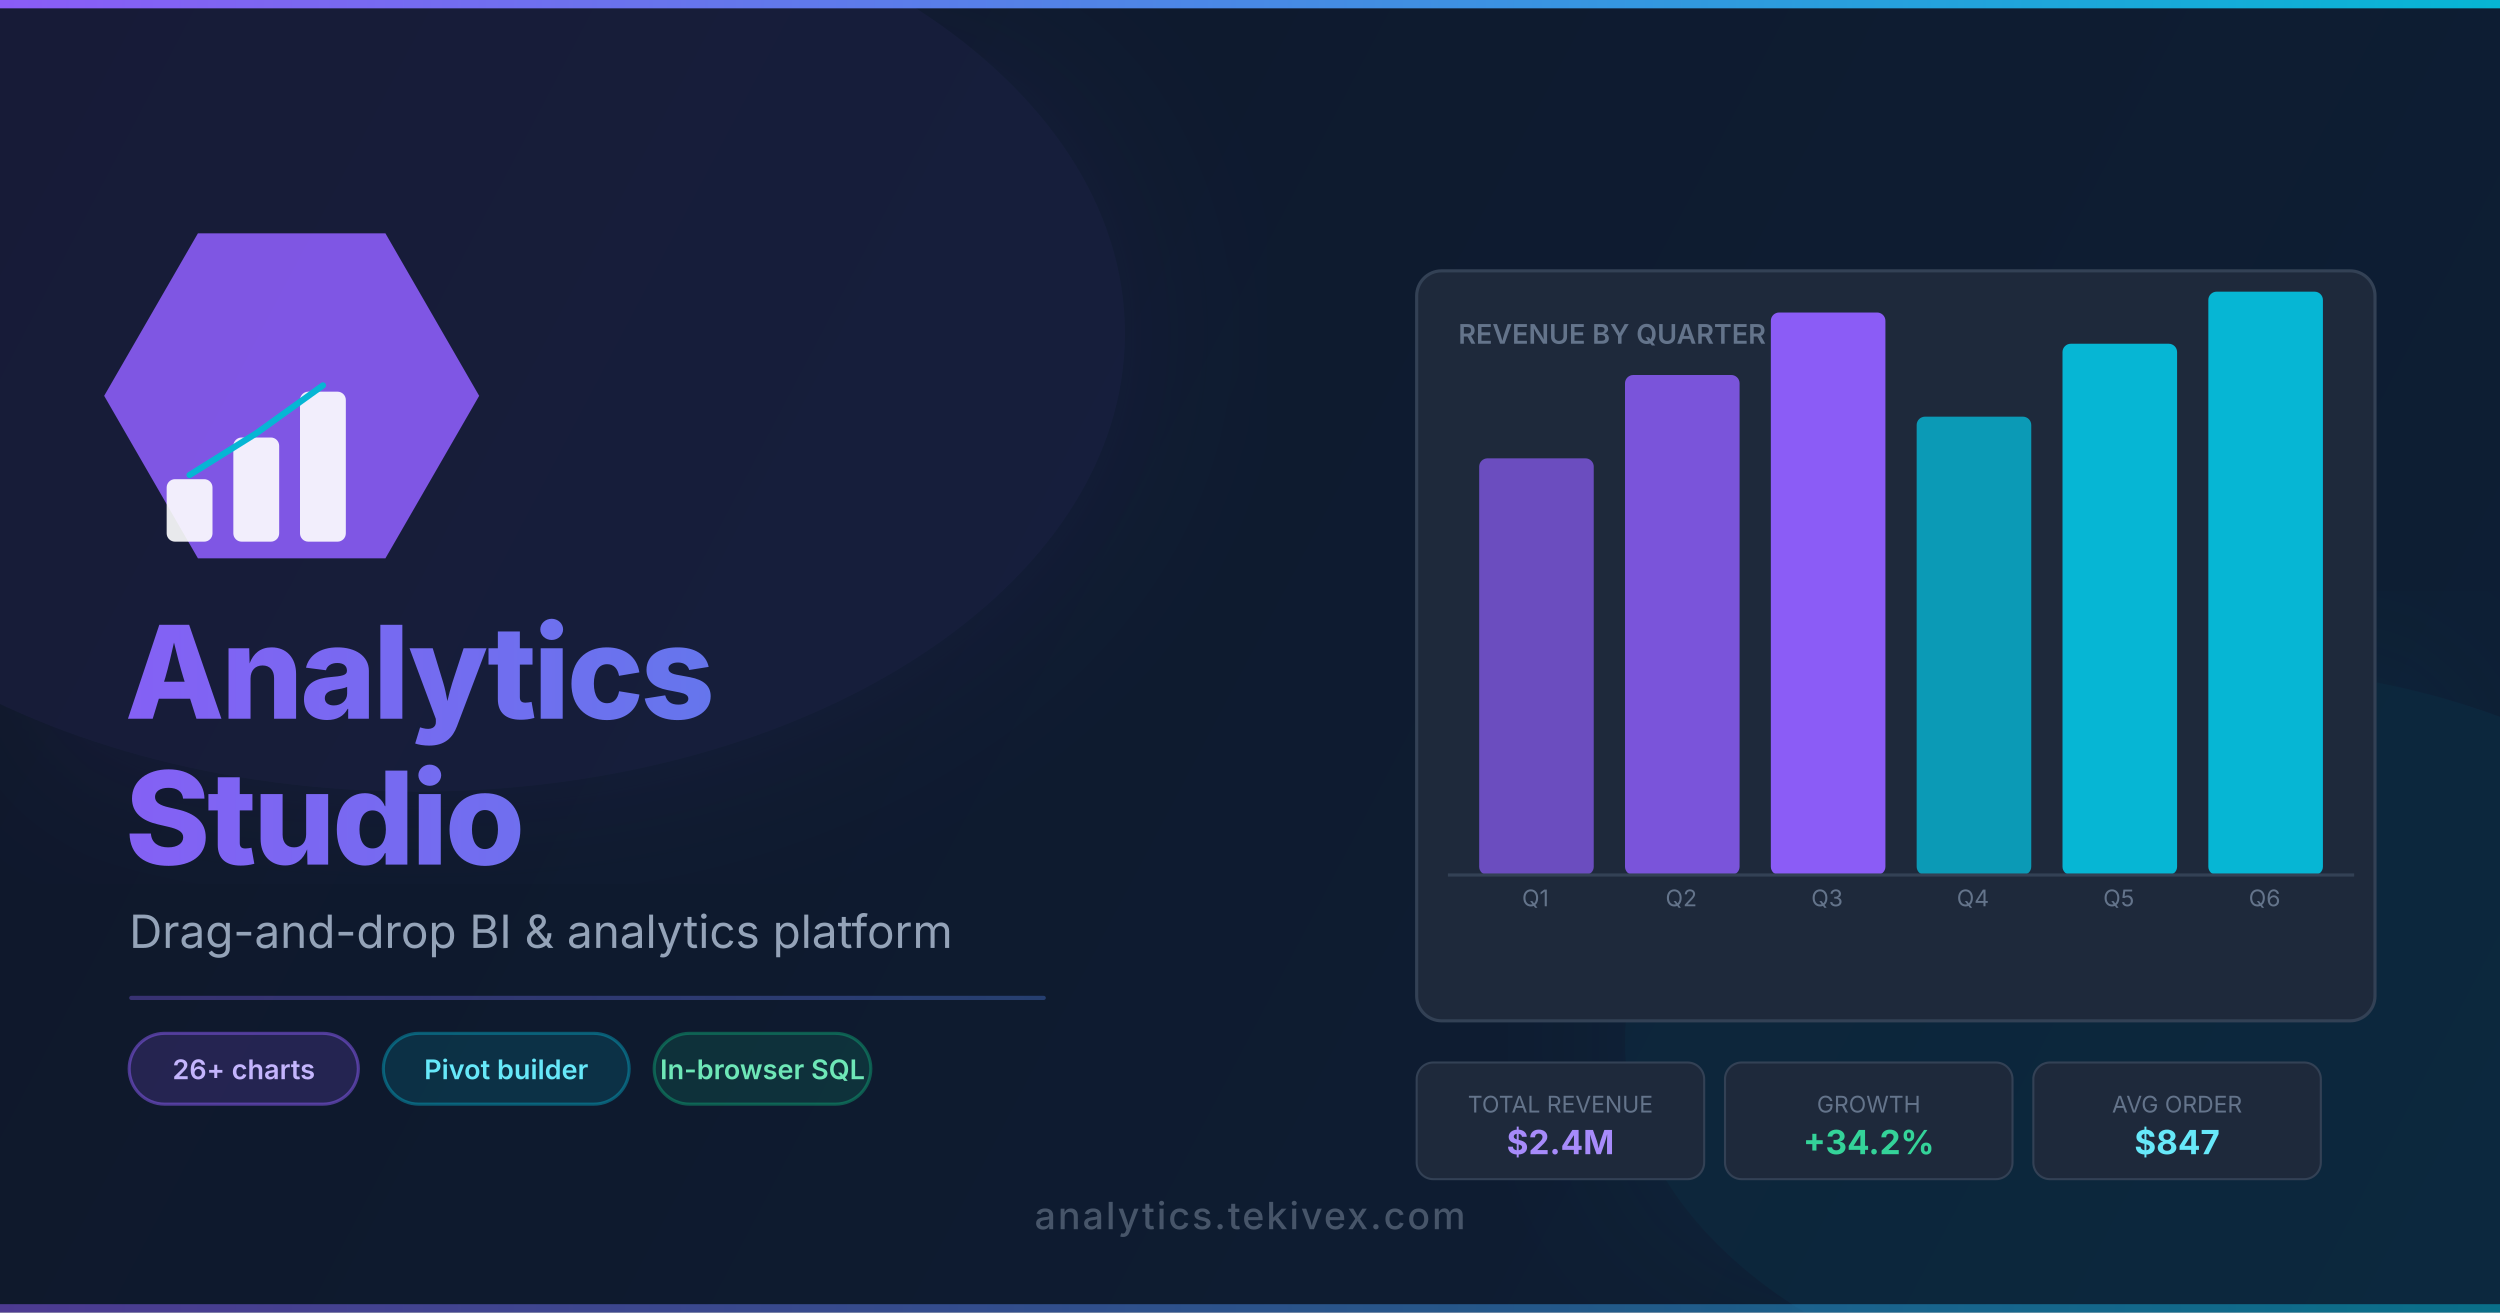
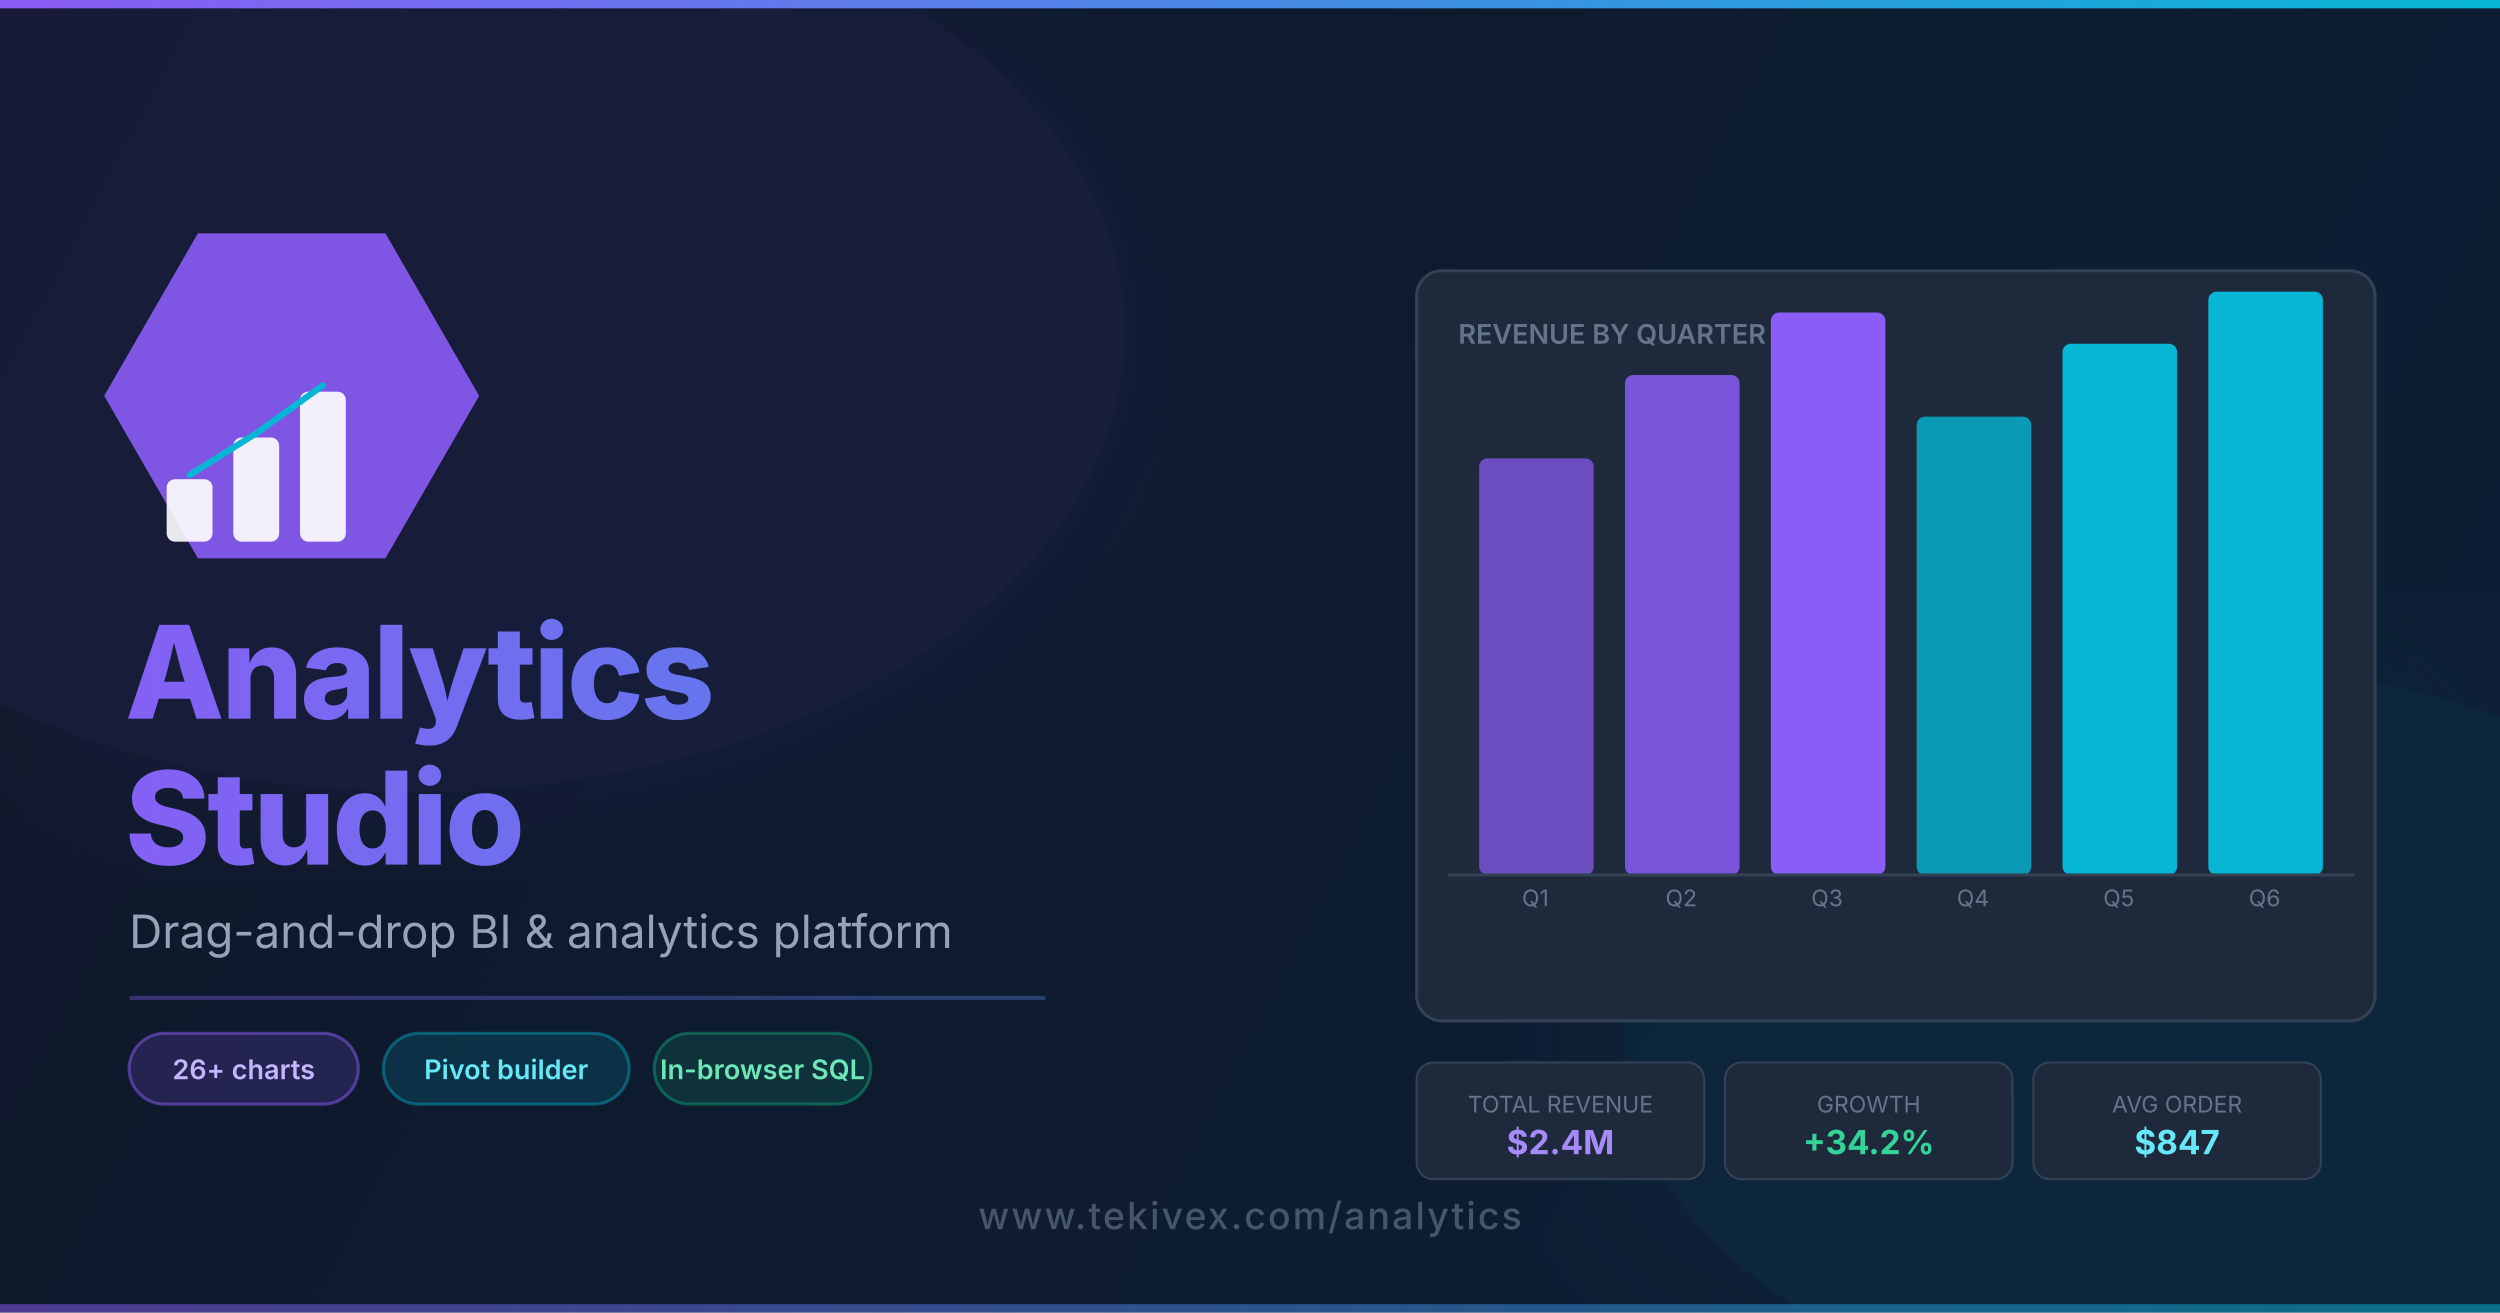
<svg xmlns="http://www.w3.org/2000/svg" viewBox="0 0 1200 630" width="1200" height="630">
  <defs>
    <linearGradient id="bg" x1="0" y1="0" x2="1200" y2="630" gradientUnits="userSpaceOnUse">
      <stop offset="0%" stop-color="#0f172a" />
      <stop offset="100%" stop-color="#0d1f35" />
    </linearGradient>
    <linearGradient id="accent" x1="0" y1="0" x2="1200" y2="0" gradientUnits="userSpaceOnUse">
      <stop offset="0%" stop-color="#8b5cf6" />
      <stop offset="100%" stop-color="#06b6d4" />
    </linearGradient>
    <filter id="softglow">
      <feGaussianBlur stdDeviation="45" result="blur" />
      <feComposite in="SourceGraphic" in2="blur" operator="over" />
    </filter>
  </defs>
  <rect width="1200" height="630" fill="url(#bg)" />
  <ellipse cx="200" cy="160" rx="340" ry="220" fill="#8b5cf6" opacity="0.07" filter="url(#softglow)" />
  <ellipse cx="1060" cy="500" rx="280" ry="180" fill="#06b6d4" opacity="0.06" filter="url(#softglow)" />
  <rect x="0" y="0" width="1200" height="4" fill="url(#accent)" />
  <rect x="680" y="130" width="460" height="360" rx="12" fill="#1e293b" stroke="#334155" stroke-width="1.5" />
  <text x="700" y="165" font-family="Inter,sans-serif" font-size="13" font-weight="600" fill="#64748b">REVENUE BY QUARTER</text>
  <rect x="710" y="220" width="55" height="200" rx="4" fill="#8b5cf6" opacity="0.7" />
  <rect x="780" y="180" width="55" height="240" rx="4" fill="#8b5cf6" opacity="0.85" />
  <rect x="850" y="150" width="55" height="270" rx="4" fill="#8b5cf6" />
  <rect x="920" y="200" width="55" height="220" rx="4" fill="#06b6d4" opacity="0.8" />
  <rect x="990" y="165" width="55" height="255" rx="4" fill="#06b6d4" />
  <rect x="1060" y="140" width="55" height="280" rx="4" fill="#06b6d4" />
  <text x="737" y="435" text-anchor="middle" font-family="Inter,sans-serif" font-size="11" fill="#64748b">Q1</text>
  <text x="807" y="435" text-anchor="middle" font-family="Inter,sans-serif" font-size="11" fill="#64748b">Q2</text>
  <text x="877" y="435" text-anchor="middle" font-family="Inter,sans-serif" font-size="11" fill="#64748b">Q3</text>
  <text x="947" y="435" text-anchor="middle" font-family="Inter,sans-serif" font-size="11" fill="#64748b">Q4</text>
  <text x="1017" y="435" text-anchor="middle" font-family="Inter,sans-serif" font-size="11" fill="#64748b">Q5</text>
  <text x="1087" y="435" text-anchor="middle" font-family="Inter,sans-serif" font-size="11" fill="#64748b">Q6</text>
  <line x1="695" y1="420" x2="1130" y2="420" stroke="#334155" stroke-width="1.5" />
  <rect x="680" y="510" width="138" height="56" rx="8" fill="#1e293b" stroke="#334155" stroke-width="1" />
  <text x="749" y="534" text-anchor="middle" font-family="Inter,sans-serif" font-size="11" fill="#64748b">TOTAL REVENUE</text>
  <text x="749" y="554" text-anchor="middle" font-family="Inter,sans-serif" font-size="16" font-weight="700" fill="#a78bfa">$2.4M</text>
  <rect x="828" y="510" width="138" height="56" rx="8" fill="#1e293b" stroke="#334155" stroke-width="1" />
  <text x="897" y="534" text-anchor="middle" font-family="Inter,sans-serif" font-size="11" fill="#64748b">GROWTH</text>
  <text x="897" y="554" text-anchor="middle" font-family="Inter,sans-serif" font-size="16" font-weight="700" fill="#34d399">+34.2%</text>
  <rect x="976" y="510" width="138" height="56" rx="8" fill="#1e293b" stroke="#334155" stroke-width="1" />
  <text x="1045" y="534" text-anchor="middle" font-family="Inter,sans-serif" font-size="11" fill="#64748b">AVG ORDER</text>
  <text x="1045" y="554" text-anchor="middle" font-family="Inter,sans-serif" font-size="16" font-weight="700" fill="#67e8f9">$847</text>
  <polygon points="230,190 185,268 95,268 50,190 95,112 185,112" fill="#8b5cf6" opacity="0.9" />
  <rect x="80" y="230" width="22" height="30" rx="4" fill="white" opacity="0.9" />
  <rect x="112" y="210" width="22" height="50" rx="4" fill="white" opacity="0.9" />
  <rect x="144" y="188" width="22" height="72" rx="4" fill="white" opacity="0.9" />
  <polyline points="91,228 123,208 155,185" fill="none" stroke="#06b6d4" stroke-width="3" stroke-linecap="round" stroke-linejoin="round" />
  <text x="60" y="345" font-family="Inter,-apple-system,sans-serif" font-size="62" font-weight="800" fill="url(#accent)" letter-spacing="-1.5">Analytics</text>
  <text x="60" y="415" font-family="Inter,-apple-system,sans-serif" font-size="62" font-weight="800" fill="url(#accent)" letter-spacing="-1.5">Studio</text>
  <text x="62" y="455" font-family="Inter,sans-serif" font-size="22" font-weight="400" fill="#94a3b8">Drag-and-drop BI &amp; analytics platform</text>
  <rect x="62" y="478" width="440" height="2" fill="url(#accent)" opacity="0.35" rx="1" />
  <rect x="62" y="496" width="110" height="34" rx="17" fill="#8b5cf6" fill-opacity="0.18" stroke="#8b5cf6" stroke-opacity="0.5" stroke-width="1.5" />
  <text x="117" y="518" text-anchor="middle" font-family="Inter,sans-serif" font-size="13" font-weight="600" fill="#c4b5fd">26+ charts</text>
  <rect x="184" y="496" width="118" height="34" rx="17" fill="#06b6d4" fill-opacity="0.15" stroke="#06b6d4" stroke-opacity="0.4" stroke-width="1.5" />
  <text x="243" y="518" text-anchor="middle" font-family="Inter,sans-serif" font-size="13" font-weight="600" fill="#67e8f9">Pivot builder</text>
  <rect x="314" y="496" width="104" height="34" rx="17" fill="#10b981" fill-opacity="0.15" stroke="#10b981" stroke-opacity="0.4" stroke-width="1.5" />
  <text x="366" y="518" text-anchor="middle" font-family="Inter,sans-serif" font-size="13" font-weight="600" fill="#6ee7b7">In-browser SQL</text>
-   <text x="600" y="590" text-anchor="middle" font-family="Inter,sans-serif" font-size="18" font-weight="500" fill="#475569" letter-spacing="1">analytics.tekivex.com</text>
+   <text x="600" y="590" text-anchor="middle" font-family="Inter,sans-serif" font-size="18" font-weight="500" fill="#475569" letter-spacing="1">www.tekivex.com/analytics</text>
  <rect x="0" y="626" width="1200" height="4" fill="url(#accent)" opacity="0.5" />
</svg>
